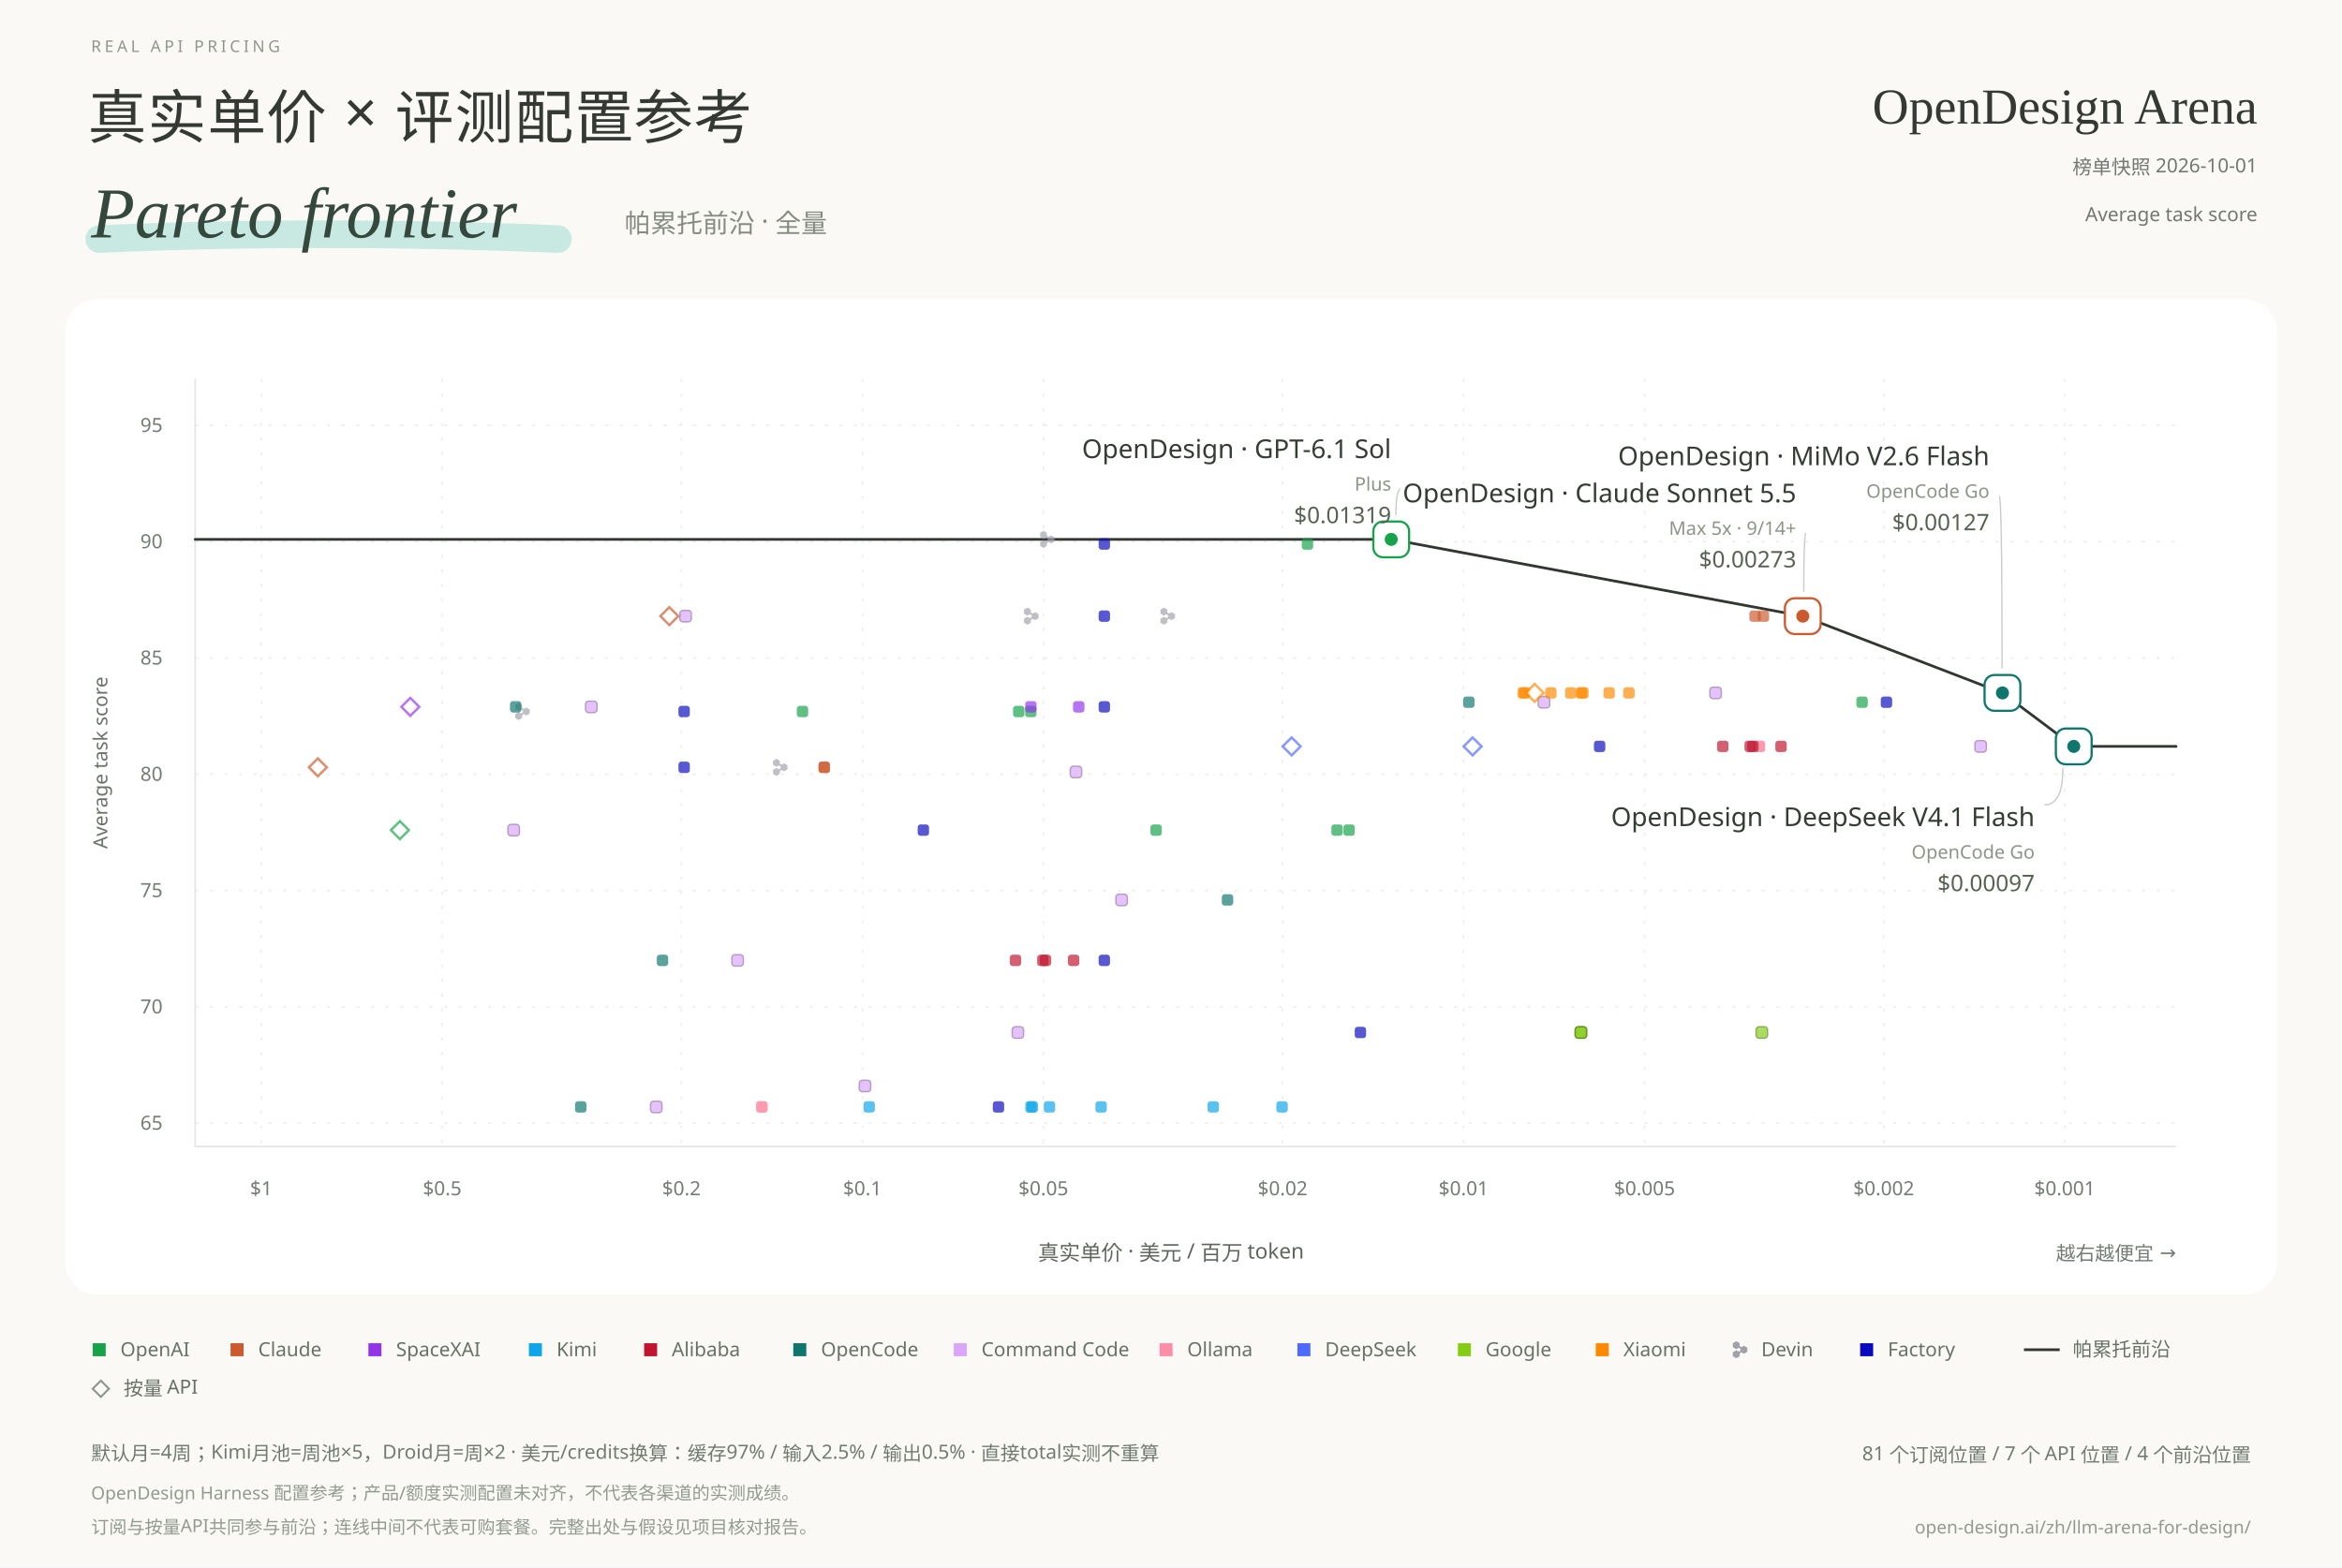
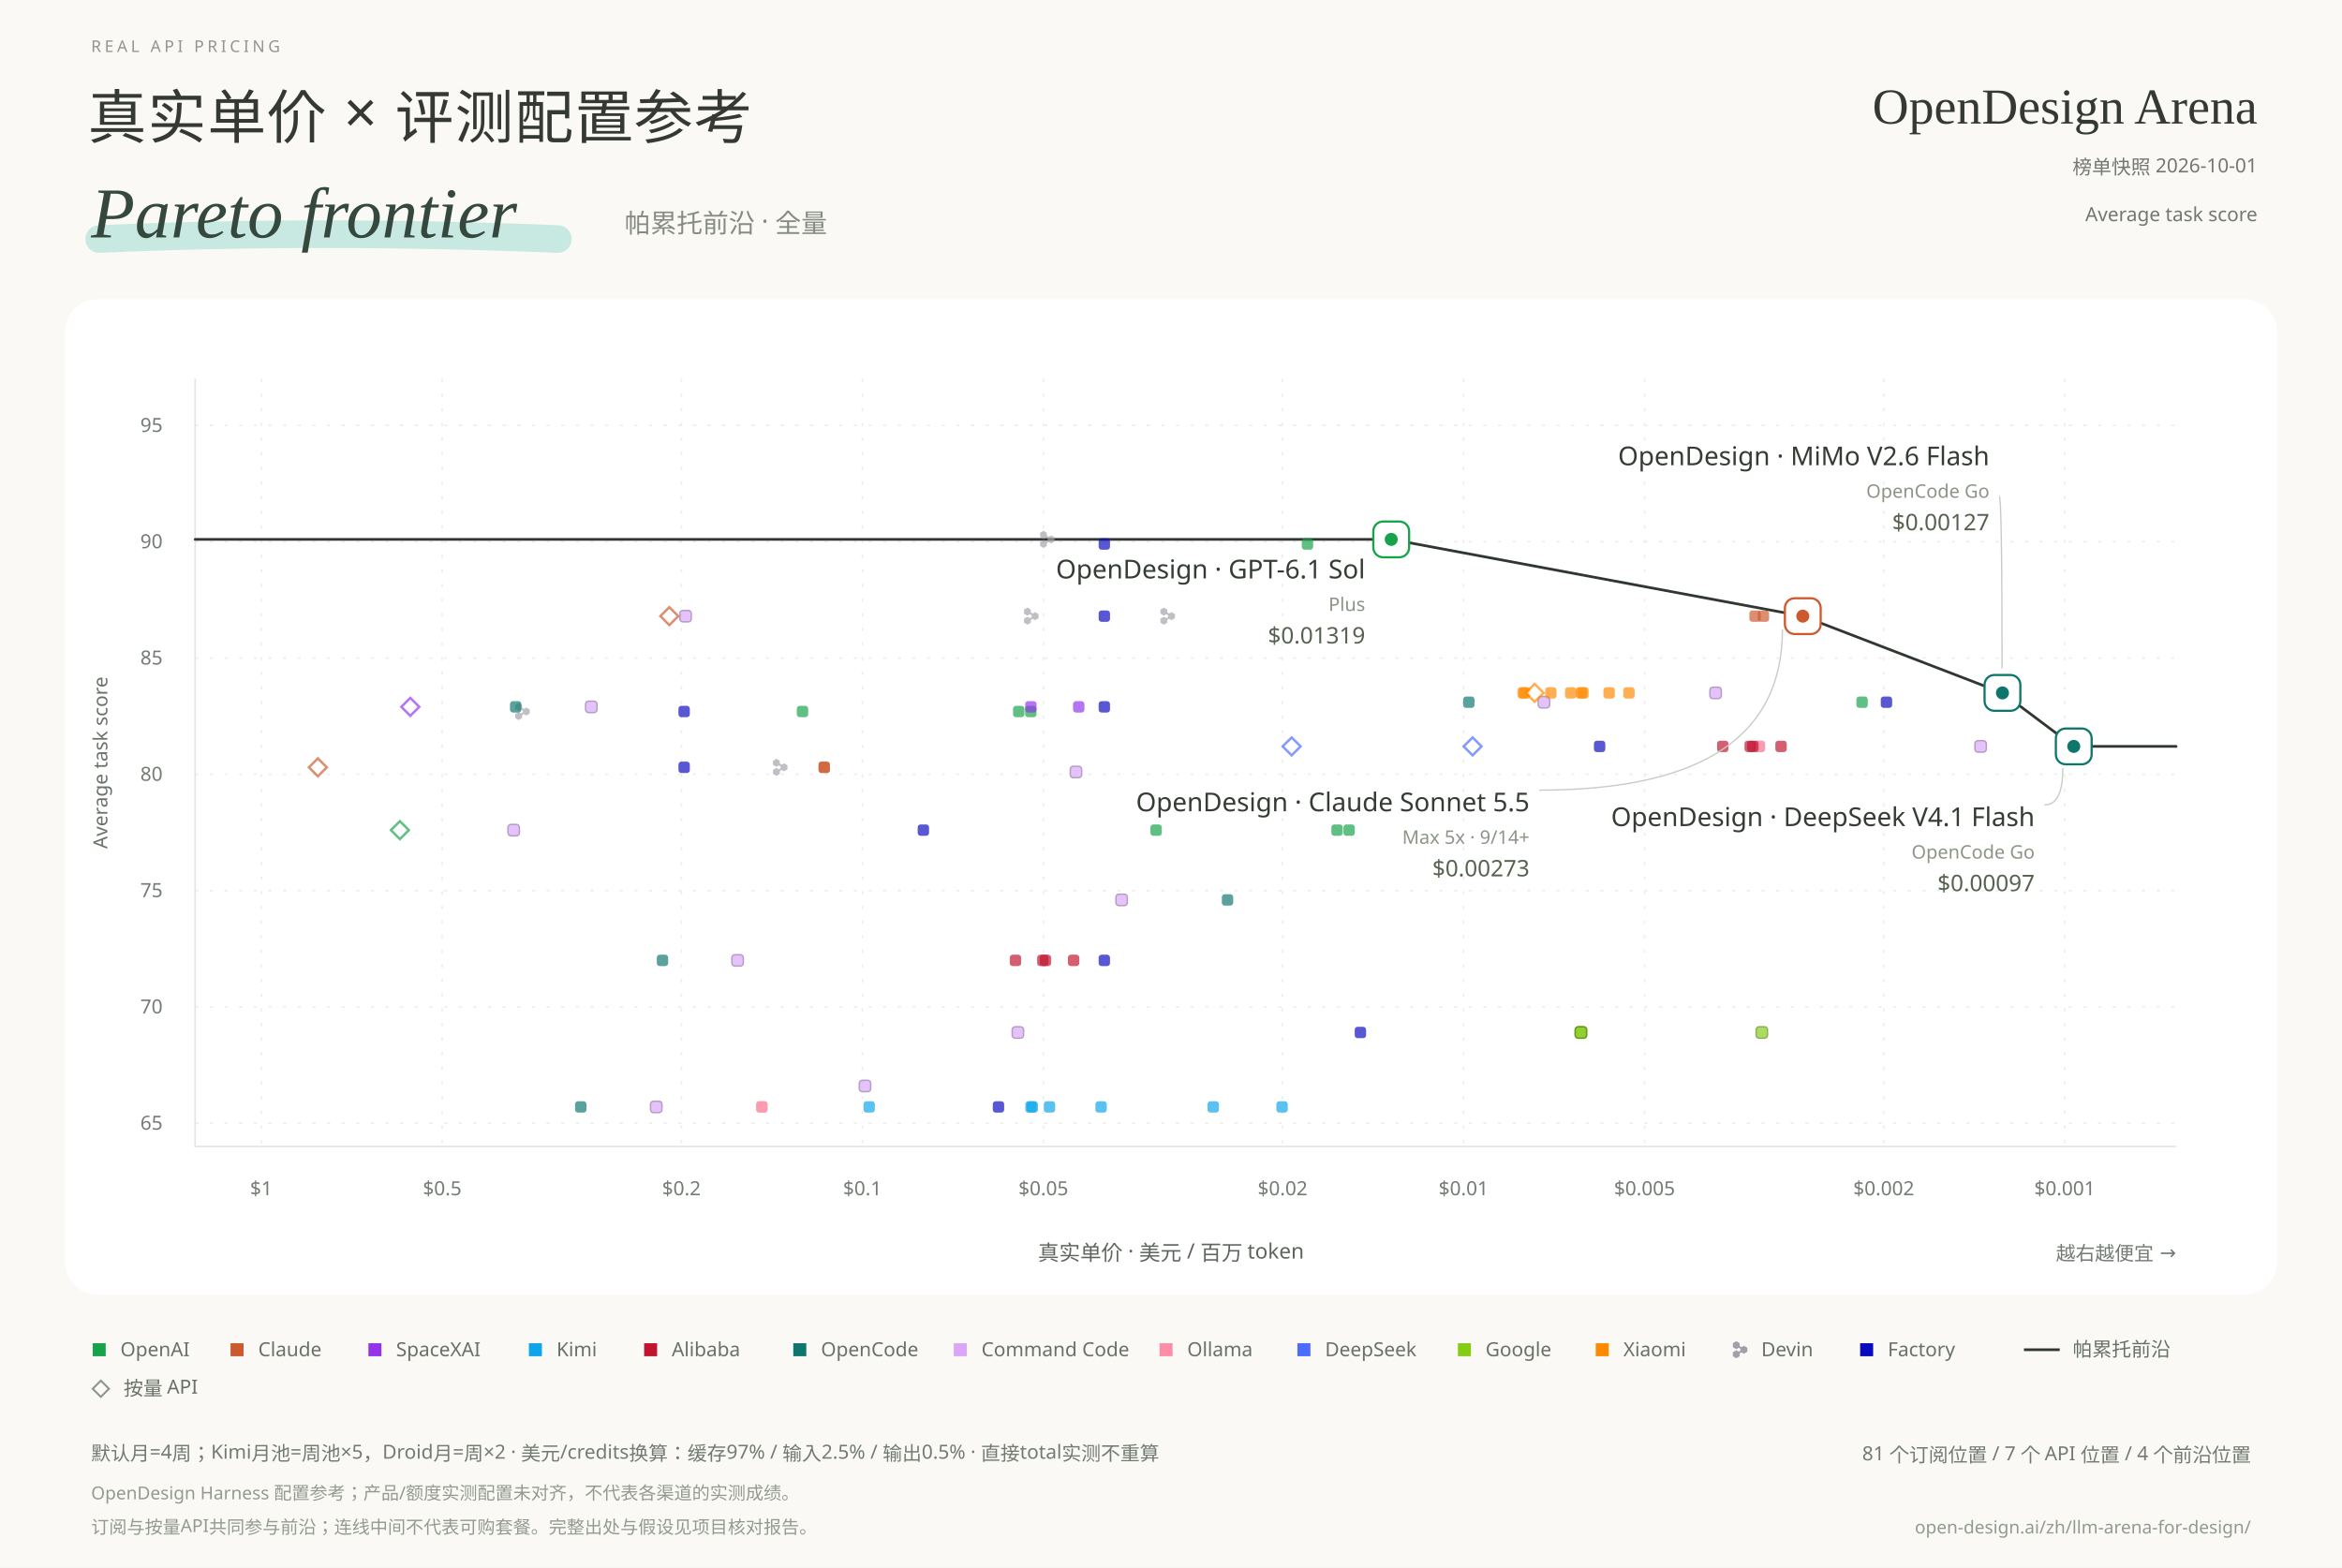
<svg xmlns="http://www.w3.org/2000/svg" width="1440" height="964" viewBox="0 0 1440 964" role="img" aria-labelledby="title desc">
  <style>text{font-family:"Microsoft YaHei","Segoe UI",sans-serif} .serif{font-family:"Times New Roman",serif} .number{font-family:"Segoe UI",sans-serif;font-variant-numeric:tabular-nums} .label-name{paint-order:stroke;stroke:#fff;stroke-width:5px;stroke-linejoin:round} .point:hover{opacity:1}</style>
  <rect width="1440" height="964" fill="#FAF9F6" />
  <text x="56.000" y="32.000" font-size="10" fill="#90968D" text-anchor="start" font-weight="400" letter-spacing="2.1">REAL API PRICING</text>
  <text x="54.000" y="85.000" font-size="36" fill="#343A33" text-anchor="start" font-weight="300" letter-spacing=".8">真实单价 × 评测配置参考</text>
  <path d="M61 147 Q197 141 343 147" stroke="#9FDDD0" stroke-width="17" stroke-linecap="round" opacity=".55" fill="none" />
  <text x="56.000" y="146.000" font-size="44" fill="#35483E" text-anchor="start" font-weight="400" class="serif" font-style="italic">Pareto frontier</text>
  <text x="384.000" y="143.000" font-size="16" fill="#858B81" text-anchor="start" font-weight="300">帕累托前沿 · 全量</text>
  <text x="1388.000" y="76.000" font-size="31" fill="#343A33" text-anchor="end" font-weight="400" class="serif">OpenDesign Arena</text>
  <text x="1388.000" y="107.000" font-size="12" fill="#737771" text-anchor="end" font-weight="400">榜单快照  2026-10-01</text>
  <text x="1388.000" y="136.000" font-size="12" fill="#737771" text-anchor="end" font-weight="400">Average task score</text>
  <rect x="40" y="184" width="1360" height="612" rx="20" fill="#FFFFFF" />
  <path d="M1269.513 233V705" stroke="#E8EBE7" stroke-dasharray="2 7" opacity=".8" />
  <text x="1269.513" y="735.000" font-size="12" fill="#747B74" text-anchor="middle" font-weight="400" class="number">$0.001</text>
  <path d="M1158.244 233V705" stroke="#E8EBE7" stroke-dasharray="2 7" opacity=".8" />
  <text x="1158.244" y="735.000" font-size="12" fill="#747B74" text-anchor="middle" font-weight="400" class="number">$0.002</text>
  <path d="M1011.154 233V705" stroke="#E8EBE7" stroke-dasharray="2 7" opacity=".8" />
  <text x="1011.154" y="735.000" font-size="12" fill="#747B74" text-anchor="middle" font-weight="400" class="number">$0.005</text>
  <path d="M899.885 233V705" stroke="#E8EBE7" stroke-dasharray="2 7" opacity=".8" />
  <text x="899.885" y="735.000" font-size="12" fill="#747B74" text-anchor="middle" font-weight="400" class="number">$0.01</text>
  <path d="M788.615 233V705" stroke="#E8EBE7" stroke-dasharray="2 7" opacity=".8" />
  <text x="788.615" y="735.000" font-size="12" fill="#747B74" text-anchor="middle" font-weight="400" class="number">$0.02</text>
  <path d="M641.526 233V705" stroke="#E8EBE7" stroke-dasharray="2 7" opacity=".8" />
  <text x="641.526" y="735.000" font-size="12" fill="#747B74" text-anchor="middle" font-weight="400" class="number">$0.05</text>
  <path d="M530.256 233V705" stroke="#E8EBE7" stroke-dasharray="2 7" opacity=".8" />
  <text x="530.256" y="735.000" font-size="12" fill="#747B74" text-anchor="middle" font-weight="400" class="number">$0.1</text>
  <path d="M418.987 233V705" stroke="#E8EBE7" stroke-dasharray="2 7" opacity=".8" />
  <text x="418.987" y="735.000" font-size="12" fill="#747B74" text-anchor="middle" font-weight="400" class="number">$0.2</text>
  <path d="M271.897 233V705" stroke="#E8EBE7" stroke-dasharray="2 7" opacity=".8" />
  <text x="271.897" y="735.000" font-size="12" fill="#747B74" text-anchor="middle" font-weight="400" class="number">$0.5</text>
  <path d="M160.628 233V705" stroke="#E8EBE7" stroke-dasharray="2 7" opacity=".8" />
  <text x="160.628" y="735.000" font-size="12" fill="#747B74" text-anchor="middle" font-weight="400" class="number">$1</text>
  <path d="M120 690.697H1338" stroke="#E8EBE7" stroke-dasharray="2 7" opacity=".8" />
  <text x="100.000" y="694.697" font-size="12" fill="#747B74" text-anchor="end" font-weight="400" class="number">65</text>
  <path d="M120 619.182H1338" stroke="#E8EBE7" stroke-dasharray="2 7" opacity=".8" />
  <text x="100.000" y="623.182" font-size="12" fill="#747B74" text-anchor="end" font-weight="400" class="number">70</text>
  <path d="M120 547.667H1338" stroke="#E8EBE7" stroke-dasharray="2 7" opacity=".8" />
  <text x="100.000" y="551.667" font-size="12" fill="#747B74" text-anchor="end" font-weight="400" class="number">75</text>
  <path d="M120 476.152H1338" stroke="#E8EBE7" stroke-dasharray="2 7" opacity=".8" />
  <text x="100.000" y="480.152" font-size="12" fill="#747B74" text-anchor="end" font-weight="400" class="number">80</text>
  <path d="M120 404.636H1338" stroke="#E8EBE7" stroke-dasharray="2 7" opacity=".8" />
  <text x="100.000" y="408.636" font-size="12" fill="#747B74" text-anchor="end" font-weight="400" class="number">85</text>
  <path d="M120 333.121H1338" stroke="#E8EBE7" stroke-dasharray="2 7" opacity=".8" />
  <text x="100.000" y="337.121" font-size="12" fill="#747B74" text-anchor="end" font-weight="400" class="number">90</text>
  <path d="M120 261.606H1338" stroke="#E8EBE7" stroke-dasharray="2 7" opacity=".8" />
  <text x="100.000" y="265.606" font-size="12" fill="#747B74" text-anchor="end" font-weight="400" class="number">95</text>
  <path d="M120 233V705H1338" fill="none" stroke="#E3E7E2" />
  <text x="66.000" y="469.000" font-size="12" fill="#697169" text-anchor="middle" font-weight="400" transform="rotate(-90 66 469.0)">Average task score</text>
  <text x="720.000" y="775.000" font-size="13" fill="#5D655E" text-anchor="middle" font-weight="400">真实单价 · 美元 / 百万 token</text>
  <text x="1338.000" y="775.000" font-size="12" fill="#737B74" text-anchor="end" font-weight="400">越右越便宜 →</text>
  <path id="frontier" d="M120.000,331.691 L855.407,331.691 L1108.461,378.891 L1231.230,426.091 L1275.066,458.988 L1338.000,458.988" fill="none" stroke="#303630" stroke-width="1.65" stroke-linecap="round" stroke-linejoin="round" />
  <g class="point" data-billing="subscription" data-frontier="false" data-price="0.032467532" data-score="77.6" data-x="710.839" data-y="510.479" transform="translate(710.839 510.479)">
    <rect x="-3.5" y="-3.5" width="7" height="7" rx="1.8" fill="#16A34A" opacity=".68" />
  </g>
  <g class="point" data-billing="subscription" data-frontier="false" data-price="0.016233766" data-score="77.6" data-x="822.108" data-y="510.479" transform="translate(822.108 510.479)">
    <rect x="-3.5" y="-3.5" width="7" height="7" rx="1.8" fill="#16A34A" opacity=".68" />
  </g>
  <g class="point" data-billing="subscription" data-frontier="false" data-price="0.015501473" data-score="77.6" data-x="829.517" data-y="510.479" transform="translate(829.517 510.479)">
    <rect x="-3.5" y="-3.5" width="7" height="7" rx="1.8" fill="#16A34A" opacity=".68" />
  </g>
  <g class="point" data-billing="subscription" data-frontier="false" data-price="0.12578616" data-score="82.7" data-x="493.429" data-y="437.533" transform="translate(493.429 437.533)">
    <rect x="-3.5" y="-3.5" width="7" height="7" rx="1.8" fill="#16A34A" opacity=".68" />
  </g>
  <g class="point" data-billing="subscription" data-frontier="false" data-price="0.018181818" data-score="89.9" data-x="803.915" data-y="334.552" transform="translate(803.915 334.552)">
    <rect x="-3.5" y="-3.5" width="7" height="7" rx="1.8" fill="#16A34A" opacity=".68" />
  </g>
  <g class="point" data-billing="subscription" data-frontier="false" data-price="0.0021732044" data-score="83.1" data-x="1144.911" data-y="431.812" transform="translate(1144.911 431.812)">
    <rect x="-3.5" y="-3.5" width="7" height="7" rx="1.8" fill="#16A34A" opacity=".68" />
  </g>
  <g class="point" data-billing="subscription" data-frontier="true" data-price="0.013192612" data-score="90.1" data-x="855.407" data-y="331.691" transform="translate(855.407 331.691)">
    <rect x="-11" y="-11" width="22" height="22" rx="6" fill="#FFF" stroke="#16A34A" stroke-width="1.35" />
    <circle r="4" fill="#16A34A" />
  </g>
  <g class="point" data-billing="subscription" data-frontier="false" data-price="0.052465897" data-score="82.7" data-x="633.798" data-y="437.533" transform="translate(633.798 437.533)">
    <rect x="-3.5" y="-3.5" width="7" height="7" rx="1.8" fill="#16A34A" opacity=".68" />
  </g>
  <g class="point" data-billing="subscription" data-frontier="false" data-price="0.36764706" data-score="82.7" data-x="321.257" data-y="437.533" transform="translate(321.257 437.533)">
    <path transform="translate(-4.46 -5.23) scale(0.091)" d="M0 38.652V14.835C7.06768e-06 13.788 0.546 12.821 1.431 12.298L21.581 0.393C22.467 -0.131 23.558 -0.131 24.444 0.393L44.594 12.298C45.48 12.821 46.025 13.788 46.025 14.835V26.998C46.114 31.04 48.201 34.938 51.872 37.108C55.544 39.277 59.886 39.178 63.351 37.235L73.644 31.153C74.53 30.63 75.621 30.63 76.507 31.153L96.657 43.058C97.543 43.582 98.088 44.549 98.088 45.596V69.406C98.088 70.453 97.543 71.42 96.657 71.943L76.507 83.849C75.621 84.372 74.53 84.372 73.644 83.849L63.434 77.816C59.956 75.828 55.574 75.71 51.873 77.896C48.202 80.065 46.115 83.963 46.026 88.005V100.165C46.026 101.212 45.48 102.179 44.595 102.702L24.445 114.607C23.559 115.131 22.468 115.131 21.582 114.607L1.432 102.702C0.547 102.179 0.001 101.212 0.001 100.165V76.355C0.001 75.308 0.547 74.341 1.432 73.817L21.582 61.912C22.468 61.389 23.559 61.389 24.445 61.912L34.762 68.008C38.222 69.937 42.553 70.031 46.215 67.867C49.916 65.68 52.006 61.737 52.063 57.66C51.975 53.619 49.887 49.303 46.216 47.133C42.545 44.964 38.202 45.063 34.737 47.006L24.397 53.15C23.507 53.679 22.409 53.678 21.52 53.149L1.423 41.184C0.542 40.66 -7.06754e-06 39.695 0 38.652Z" fill="#A1A1AA" opacity="0.68" />
  </g>
  <g class="point" data-billing="subscription" data-frontier="false" data-price="0.05236973" data-score="86.8" data-x="634.092" data-y="378.891" transform="translate(634.092 378.891)">
    <path transform="translate(-4.46 -5.23) scale(0.091)" d="M0 38.652V14.835C7.06768e-06 13.788 0.546 12.821 1.431 12.298L21.581 0.393C22.467 -0.131 23.558 -0.131 24.444 0.393L44.594 12.298C45.48 12.821 46.025 13.788 46.025 14.835V26.998C46.114 31.04 48.201 34.938 51.872 37.108C55.544 39.277 59.886 39.178 63.351 37.235L73.644 31.153C74.53 30.63 75.621 30.63 76.507 31.153L96.657 43.058C97.543 43.582 98.088 44.549 98.088 45.596V69.406C98.088 70.453 97.543 71.42 96.657 71.943L76.507 83.849C75.621 84.372 74.53 84.372 73.644 83.849L63.434 77.816C59.956 75.828 55.574 75.71 51.873 77.896C48.202 80.065 46.115 83.963 46.026 88.005V100.165C46.026 101.212 45.48 102.179 44.595 102.702L24.445 114.607C23.559 115.131 22.468 115.131 21.582 114.607L1.432 102.702C0.547 102.179 0.001 101.212 0.001 100.165V76.355C0.001 75.308 0.547 74.341 1.432 73.817L21.582 61.912C22.468 61.389 23.559 61.389 24.445 61.912L34.762 68.008C38.222 69.937 42.553 70.031 46.215 67.867C49.916 65.68 52.006 61.737 52.063 57.66C51.975 53.619 49.887 49.303 46.216 47.133C42.545 44.964 38.202 45.063 34.737 47.006L24.397 53.15C23.507 53.679 22.409 53.678 21.52 53.149L1.423 41.184C0.542 40.66 -7.06754e-06 39.695 0 38.652Z" fill="#A1A1AA" opacity="0.68" />
  </g>
  <g class="point" data-billing="subscription" data-frontier="false" data-price="0.049248953" data-score="90.1" data-x="643.955" data-y="331.691" transform="translate(643.955 331.691)">
    <path transform="translate(-4.46 -5.23) scale(0.091)" d="M0 38.652V14.835C7.06768e-06 13.788 0.546 12.821 1.431 12.298L21.581 0.393C22.467 -0.131 23.558 -0.131 24.444 0.393L44.594 12.298C45.48 12.821 46.025 13.788 46.025 14.835V26.998C46.114 31.04 48.201 34.938 51.872 37.108C55.544 39.277 59.886 39.178 63.351 37.235L73.644 31.153C74.53 30.63 75.621 30.63 76.507 31.153L96.657 43.058C97.543 43.582 98.088 44.549 98.088 45.596V69.406C98.088 70.453 97.543 71.42 96.657 71.943L76.507 83.849C75.621 84.372 74.53 84.372 73.644 83.849L63.434 77.816C59.956 75.828 55.574 75.71 51.873 77.896C48.202 80.065 46.115 83.963 46.026 88.005V100.165C46.026 101.212 45.48 102.179 44.595 102.702L24.445 114.607C23.559 115.131 22.468 115.131 21.582 114.607L1.432 102.702C0.547 102.179 0.001 101.212 0.001 100.165V76.355C0.001 75.308 0.547 74.341 1.432 73.817L21.582 61.912C22.468 61.389 23.559 61.389 24.445 61.912L34.762 68.008C38.222 69.937 42.553 70.031 46.215 67.867C49.916 65.68 52.006 61.737 52.063 57.66C51.975 53.619 49.887 49.303 46.216 47.133C42.545 44.964 38.202 45.063 34.737 47.006L24.397 53.15C23.507 53.679 22.409 53.678 21.52 53.149L1.423 41.184C0.542 40.66 -7.06754e-06 39.695 0 38.652Z" fill="#A1A1AA" opacity="0.68" />
  </g>
  <g class="point" data-billing="subscription" data-frontier="false" data-price="0.031055901" data-score="86.8" data-x="717.974" data-y="378.891" transform="translate(717.974 378.891)">
    <path transform="translate(-4.46 -5.23) scale(0.091)" d="M0 38.652V14.835C7.06768e-06 13.788 0.546 12.821 1.431 12.298L21.581 0.393C22.467 -0.131 23.558 -0.131 24.444 0.393L44.594 12.298C45.48 12.821 46.025 13.788 46.025 14.835V26.998C46.114 31.04 48.201 34.938 51.872 37.108C55.544 39.277 59.886 39.178 63.351 37.235L73.644 31.153C74.53 30.63 75.621 30.63 76.507 31.153L96.657 43.058C97.543 43.582 98.088 44.549 98.088 45.596V69.406C98.088 70.453 97.543 71.42 96.657 71.943L76.507 83.849C75.621 84.372 74.53 84.372 73.644 83.849L63.434 77.816C59.956 75.828 55.574 75.71 51.873 77.896C48.202 80.065 46.115 83.963 46.026 88.005V100.165C46.026 101.212 45.48 102.179 44.595 102.702L24.445 114.607C23.559 115.131 22.468 115.131 21.582 114.607L1.432 102.702C0.547 102.179 0.001 101.212 0.001 100.165V76.355C0.001 75.308 0.547 74.341 1.432 73.817L21.582 61.912C22.468 61.389 23.559 61.389 24.445 61.912L34.762 68.008C38.222 69.937 42.553 70.031 46.215 67.867C49.916 65.68 52.006 61.737 52.063 57.66C51.975 53.619 49.887 49.303 46.216 47.133C42.545 44.964 38.202 45.063 34.737 47.006L24.397 53.15C23.507 53.679 22.409 53.678 21.52 53.149L1.423 41.184C0.542 40.66 -7.06754e-06 39.695 0 38.652Z" fill="#A1A1AA" opacity="0.68" />
  </g>
  <g class="point" data-billing="subscription" data-frontier="false" data-price="0.1369863" data-score="80.3" data-x="479.737" data-y="471.861" transform="translate(479.737 471.861)">
    <path transform="translate(-4.46 -5.23) scale(0.091)" d="M0 38.652V14.835C7.06768e-06 13.788 0.546 12.821 1.431 12.298L21.581 0.393C22.467 -0.131 23.558 -0.131 24.444 0.393L44.594 12.298C45.48 12.821 46.025 13.788 46.025 14.835V26.998C46.114 31.04 48.201 34.938 51.872 37.108C55.544 39.277 59.886 39.178 63.351 37.235L73.644 31.153C74.53 30.63 75.621 30.63 76.507 31.153L96.657 43.058C97.543 43.582 98.088 44.549 98.088 45.596V69.406C98.088 70.453 97.543 71.42 96.657 71.943L76.507 83.849C75.621 84.372 74.53 84.372 73.644 83.849L63.434 77.816C59.956 75.828 55.574 75.71 51.873 77.896C48.202 80.065 46.115 83.963 46.026 88.005V100.165C46.026 101.212 45.48 102.179 44.595 102.702L24.445 114.607C23.559 115.131 22.468 115.131 21.582 114.607L1.432 102.702C0.547 102.179 0.001 101.212 0.001 100.165V76.355C0.001 75.308 0.547 74.341 1.432 73.817L21.582 61.912C22.468 61.389 23.559 61.389 24.445 61.912L34.762 68.008C38.222 69.937 42.553 70.031 46.215 67.867C49.916 65.68 52.006 61.737 52.063 57.66C51.975 53.619 49.887 49.303 46.216 47.133C42.545 44.964 38.202 45.063 34.737 47.006L24.397 53.15C23.507 53.679 22.409 53.678 21.52 53.149L1.423 41.184C0.542 40.66 -7.06754e-06 39.695 0 38.652Z" fill="#A1A1AA" opacity="0.68" />
  </g>
  <g class="point" data-billing="subscription" data-frontier="false" data-price="0.0063784301" data-score="68.9" data-x="972.068" data-y="634.915" transform="translate(972.068 634.915)">
    <rect x="-3.5" y="-3.5" width="7" height="7" rx="1.8" fill="#84CC16" opacity=".68" stroke="#5A8B0F" stroke-width=".9" />
  </g>
  <g class="point" data-billing="subscription" data-frontier="false" data-price="0.0063809828" data-score="68.9" data-x="972.004" data-y="634.915" transform="translate(972.004 634.915)">
    <rect x="-3.5" y="-3.5" width="7" height="7" rx="1.8" fill="#84CC16" opacity=".68" stroke="#5A8B0F" stroke-width=".9" />
  </g>
  <g class="point" data-billing="subscription" data-frontier="false" data-price="0.0031906509" data-score="68.9" data-x="1083.265" data-y="634.915" transform="translate(1083.265 634.915)">
    <rect x="-3.5" y="-3.5" width="7" height="7" rx="1.8" fill="#84CC16" opacity=".68" stroke="#5A8B0F" stroke-width=".9" />
  </g>
  <g class="point" data-billing="subscription" data-frontier="false" data-price="0.11574074" data-score="80.3" data-x="506.790" data-y="471.861" transform="translate(506.790 471.861)">
    <rect x="-3.5" y="-3.5" width="7" height="7" rx="1.8" fill="#CC5A2E" opacity=".68" />
  </g>
  <g class="point" data-billing="subscription" data-frontier="false" data-price="0.052447552" data-score="82.9" data-x="633.854" data-y="434.673" transform="translate(633.854 434.673)">
    <rect x="-3.5" y="-3.5" width="7" height="7" rx="1.8" fill="#9333EA" opacity=".68" />
  </g>
  <g class="point" data-billing="subscription" data-frontier="false" data-price="0.043668122" data-score="82.9" data-x="663.262" data-y="434.673" transform="translate(663.262 434.673)">
    <rect x="-3.5" y="-3.5" width="7" height="7" rx="1.8" fill="#9333EA" opacity=".68" />
  </g>
  <g class="point" data-billing="subscription" data-frontier="false" data-price="0.02004111" data-score="65.7" data-x="788.286" data-y="680.685" transform="translate(788.286 680.685)">
    <rect x="-3.5" y="-3.5" width="7" height="7" rx="1.8" fill="#0EA5E9" opacity=".68" />
  </g>
  <g class="point" data-billing="subscription" data-frontier="false" data-price="0.048843188" data-score="65.7" data-x="645.283" data-y="680.685" transform="translate(645.283 680.685)">
    <rect x="-3.5" y="-3.5" width="7" height="7" rx="1.8" fill="#0EA5E9" opacity=".68" />
  </g>
  <g class="point" data-billing="subscription" data-frontier="false" data-price="0.026086957" data-score="65.7" data-x="745.963" data-y="680.685" transform="translate(745.963 680.685)">
    <rect x="-3.5" y="-3.5" width="7" height="7" rx="1.8" fill="#0EA5E9" opacity=".68" />
  </g>
  <g class="point" data-billing="subscription" data-frontier="false" data-price="0.097435897" data-score="65.7" data-x="534.426" data-y="680.685" transform="translate(534.426 680.685)">
    <rect x="-3.5" y="-3.5" width="7" height="7" rx="1.8" fill="#0EA5E9" opacity=".68" />
  </g>
  <g class="point" data-billing="subscription" data-frontier="false" data-price="0.04008222" data-score="65.7" data-x="677.017" data-y="680.685" transform="translate(677.017 680.685)">
    <rect x="-3.5" y="-3.5" width="7" height="7" rx="1.8" fill="#0EA5E9" opacity=".68" />
  </g>
  <g class="point" data-billing="subscription" data-frontier="false" data-price="0.052160169" data-score="65.7" data-x="634.736" data-y="680.685" transform="translate(634.736 680.685)">
    <rect x="-3.5" y="-3.5" width="7" height="7" rx="1.8" fill="#0EA5E9" opacity=".68" />
  </g>
  <g class="point" data-billing="subscription" data-frontier="false" data-price="0.052437418" data-score="65.7" data-x="633.885" data-y="680.685" transform="translate(633.885 680.685)">
    <rect x="-3.5" y="-3.5" width="7" height="7" rx="1.8" fill="#0EA5E9" opacity=".68" />
  </g>
  <g class="point" data-billing="subscription" data-frontier="false" data-price="0.37735849" data-score="82.9" data-x="317.072" data-y="434.673" transform="translate(317.072 434.673)">
    <rect x="-3.5" y="-3.5" width="7" height="7" rx="1.8" fill="#0F766E" opacity=".68" />
  </g>
  <g class="point" data-billing="subscription" data-frontier="false" data-price="0.0098000784" data-score="83.1" data-x="903.127" data-y="431.812" transform="translate(903.127 431.812)">
    <rect x="-3.5" y="-3.5" width="7" height="7" rx="1.8" fill="#0F766E" opacity=".68" />
  </g>
  <g class="point" data-billing="subscription" data-frontier="false" data-price="0.29411765" data-score="65.7" data-x="357.078" data-y="680.685" transform="translate(357.078 680.685)">
    <rect x="-3.5" y="-3.5" width="7" height="7" rx="1.8" fill="#0F766E" opacity=".68" />
  </g>
  <g class="point" data-billing="subscription" data-frontier="true" data-price="0.0012693255" data-score="83.5" data-x="1231.230" data-y="426.091" transform="translate(1231.230 426.091)">
    <rect x="-11" y="-11" width="22" height="22" rx="6" fill="#FFF" stroke="#0F766E" stroke-width="1.35" />
    <circle r="4" fill="#0F766E" />
  </g>
  <g class="point" data-billing="subscription" data-frontier="false" data-price="0.21505376" data-score="72" data-x="407.338" data-y="590.576" transform="translate(407.338 590.576)">
    <rect x="-3.5" y="-3.5" width="7" height="7" rx="1.8" fill="#0F766E" opacity=".68" />
  </g>
  <g class="point" data-billing="subscription" data-frontier="true" data-price="0.00096599691" data-score="81.2" data-x="1275.066" data-y="458.988" transform="translate(1275.066 458.988)">
    <rect x="-11" y="-11" width="22" height="22" rx="6" fill="#FFF" stroke="#0F766E" stroke-width="1.35" />
    <circle r="4" fill="#0F766E" />
  </g>
  <g class="point" data-billing="subscription" data-frontier="false" data-price="0.024697456" data-score="74.6" data-x="754.749" data-y="553.388" transform="translate(754.749 553.388)">
    <rect x="-3.5" y="-3.5" width="7" height="7" rx="1.8" fill="#0F766E" opacity=".68" />
  </g>
  <g class="point" data-billing="subscription" data-frontier="false" data-price="0.38022814" data-score="77.6" data-x="315.856" data-y="510.479" transform="translate(315.856 510.479)">
    <rect x="-3.5" y="-3.5" width="7" height="7" rx="1.8" fill="#DBA6FA" opacity=".68" stroke="#9571AA" stroke-width=".9" />
  </g>
  <g class="point" data-billing="subscription" data-frontier="false" data-price="0.0013799956" data-score="81.2" data-x="1217.810" data-y="458.988" transform="translate(1217.810 458.988)">
    <rect x="-3.5" y="-3.5" width="7" height="7" rx="1.8" fill="#DBA6FA" opacity=".68" stroke="#9571AA" stroke-width=".9" />
  </g>
  <g class="point" data-billing="subscription" data-frontier="false" data-price="0.055126792" data-score="68.9" data-x="625.856" data-y="634.915" transform="translate(625.856 634.915)">
    <rect x="-3.5" y="-3.5" width="7" height="7" rx="1.8" fill="#DBA6FA" opacity=".68" stroke="#9571AA" stroke-width=".9" />
  </g>
  <g class="point" data-billing="subscription" data-frontier="false" data-price="0.16129032" data-score="72" data-x="453.518" data-y="590.576" transform="translate(453.518 590.576)">
    <rect x="-3.5" y="-3.5" width="7" height="7" rx="1.8" fill="#DBA6FA" opacity=".68" stroke="#9571AA" stroke-width=".9" />
  </g>
  <g class="point" data-billing="subscription" data-frontier="false" data-price="0.28248588" data-score="82.9" data-x="363.555" data-y="434.673" transform="translate(363.555 434.673)">
    <rect x="-3.5" y="-3.5" width="7" height="7" rx="1.8" fill="#DBA6FA" opacity=".68" stroke="#9571AA" stroke-width=".9" />
  </g>
  <g class="point" data-billing="subscription" data-frontier="false" data-price="0.0073502389" data-score="83.1" data-x="949.303" data-y="431.812" transform="translate(949.303 431.812)">
    <rect x="-3.5" y="-3.5" width="7" height="7" rx="1.8" fill="#DBA6FA" opacity=".68" stroke="#9571AA" stroke-width=".9" />
  </g>
  <g class="point" data-billing="subscription" data-frontier="false" data-price="0.03705076" data-score="74.6" data-x="689.641" data-y="553.388" transform="translate(689.641 553.388)">
    <rect x="-3.5" y="-3.5" width="7" height="7" rx="1.8" fill="#DBA6FA" opacity=".68" stroke="#9571AA" stroke-width=".9" />
  </g>
  <g class="point" data-billing="subscription" data-frontier="false" data-price="0.044130627" data-score="80.1" data-x="661.570" data-y="474.721" transform="translate(661.570 474.721)">
    <rect x="-3.5" y="-3.5" width="7" height="7" rx="1.8" fill="#DBA6FA" opacity=".68" stroke="#9571AA" stroke-width=".9" />
  </g>
  <g class="point" data-billing="subscription" data-frontier="false" data-price="0.099009901" data-score="66.6" data-x="531.854" data-y="667.812" transform="translate(531.854 667.812)">
    <rect x="-3.5" y="-3.5" width="7" height="7" rx="1.8" fill="#DBA6FA" opacity=".68" stroke="#9571AA" stroke-width=".9" />
  </g>
  <g class="point" data-billing="subscription" data-frontier="false" data-price="0.22026432" data-score="65.7" data-x="403.494" data-y="680.685" transform="translate(403.494 680.685)">
    <rect x="-3.5" y="-3.5" width="7" height="7" rx="1.8" fill="#DBA6FA" opacity=".68" stroke="#9571AA" stroke-width=".9" />
  </g>
  <g class="point" data-billing="subscription" data-frontier="false" data-price="0.0038079281" data-score="83.5" data-x="1054.874" data-y="426.091" transform="translate(1054.874 426.091)">
    <rect x="-3.5" y="-3.5" width="7" height="7" rx="1.8" fill="#DBA6FA" opacity=".68" stroke="#9571AA" stroke-width=".9" />
  </g>
  <g class="point" data-billing="subscription" data-frontier="false" data-price="0.19685039" data-score="86.8" data-x="421.535" data-y="378.891" transform="translate(421.535 378.891)">
    <rect x="-3.5" y="-3.5" width="7" height="7" rx="1.8" fill="#DBA6FA" opacity=".68" stroke="#9571AA" stroke-width=".9" />
  </g>
  <g class="point" data-billing="subscription" data-frontier="false" data-price="0.0032199897" data-score="81.2" data-x="1081.796" data-y="458.988" transform="translate(1081.796 458.988)">
    <rect x="-3.5" y="-3.5" width="7" height="7" rx="1.8" fill="#FC8EA7" opacity=".68" />
  </g>
  <g class="point" data-billing="subscription" data-frontier="false" data-price="0.14695077" data-score="65.7" data-x="468.465" data-y="680.685" transform="translate(468.465 680.685)">
    <rect x="-3.5" y="-3.5" width="7" height="7" rx="1.8" fill="#FC8EA7" opacity=".68" />
  </g>
  <g class="point" data-billing="subscription" data-frontier="false" data-price="0.0032200001" data-score="81.2" data-x="1081.795" data-y="458.988" transform="translate(1081.795 458.988)">
    <rect x="-3.5" y="-3.5" width="7" height="7" rx="1.8" fill="#FC8EA7" opacity=".68" />
  </g>
  <g class="point" data-billing="subscription" data-frontier="false" data-price="0.14699397" data-score="65.7" data-x="468.418" data-y="680.685" transform="translate(468.418 680.685)">
    <rect x="-3.5" y="-3.5" width="7" height="7" rx="1.8" fill="#FC8EA7" opacity=".68" />
  </g>
  <g class="point" data-billing="subscription" data-frontier="false" data-price="0.0079575597" data-score="83.5" data-x="936.559" data-y="426.091" transform="translate(936.559 426.091)">
    <rect x="-3.5" y="-3.5" width="7" height="7" rx="1.8" fill="#FF8A00" opacity=".68" />
  </g>
  <g class="point" data-billing="subscription" data-frontier="false" data-price="0.0063694268" data-score="83.5" data-x="972.295" data-y="426.091" transform="translate(972.295 426.091)">
    <rect x="-3.5" y="-3.5" width="7" height="7" rx="1.8" fill="#FF8A00" opacity=".68" />
  </g>
  <g class="point" data-billing="subscription" data-frontier="false" data-price="0.0079129575" data-score="83.5" data-x="937.462" data-y="426.091" transform="translate(937.462 426.091)">
    <rect x="-3.5" y="-3.5" width="7" height="7" rx="1.8" fill="#FF8A00" opacity=".68" />
  </g>
  <g class="point" data-billing="subscription" data-frontier="false" data-price="0.0063291139" data-score="83.5" data-x="973.314" data-y="426.091" transform="translate(973.314 426.091)">
    <rect x="-3.5" y="-3.5" width="7" height="7" rx="1.8" fill="#FF8A00" opacity=".68" />
  </g>
  <g class="point" data-billing="subscription" data-frontier="false" data-price="0.0071581961" data-score="83.5" data-x="953.553" data-y="426.091" transform="translate(953.553 426.091)">
    <rect x="-3.5" y="-3.5" width="7" height="7" rx="1.8" fill="#FF8A00" opacity=".68" />
  </g>
  <g class="point" data-billing="subscription" data-frontier="false" data-price="0.005726065" data-score="83.5" data-x="989.388" data-y="426.091" transform="translate(989.388 426.091)">
    <rect x="-3.5" y="-3.5" width="7" height="7" rx="1.8" fill="#FF8A00" opacity=".68" />
  </g>
  <g class="point" data-billing="subscription" data-frontier="false" data-price="0.0066339392" data-score="83.5" data-x="965.763" data-y="426.091" transform="translate(965.763 426.091)">
    <rect x="-3.5" y="-3.5" width="7" height="7" rx="1.8" fill="#FF8A00" opacity=".68" />
  </g>
  <g class="point" data-billing="subscription" data-frontier="false" data-price="0.0053072922" data-score="83.5" data-x="1001.579" data-y="426.091" transform="translate(1001.579 426.091)">
    <rect x="-3.5" y="-3.5" width="7" height="7" rx="1.8" fill="#FF8A00" opacity=".68" />
  </g>
  <g class="point" data-billing="subscription" data-frontier="false" data-price="0.055641349" data-score="72" data-x="624.365" data-y="590.576" transform="translate(624.365 590.576)">
    <rect x="-3.5" y="-3.5" width="7" height="7" rx="1.8" fill="#C0142F" opacity=".68" />
  </g>
  <g class="point" data-billing="subscription" data-frontier="false" data-price="0.0037051233" data-score="81.2" data-x="1059.267" data-y="458.988" transform="translate(1059.267 458.988)">
    <rect x="-3.5" y="-3.5" width="7" height="7" rx="1.8" fill="#C0142F" opacity=".68" />
  </g>
  <g class="point" data-billing="subscription" data-frontier="false" data-price="0.050103835" data-score="72" data-x="641.193" data-y="590.576" transform="translate(641.193 590.576)">
    <rect x="-3.5" y="-3.5" width="7" height="7" rx="1.8" fill="#C0142F" opacity=".68" />
  </g>
  <g class="point" data-billing="subscription" data-frontier="false" data-price="0.0033356666" data-score="81.2" data-x="1076.130" data-y="458.988" transform="translate(1076.130 458.988)">
    <rect x="-3.5" y="-3.5" width="7" height="7" rx="1.8" fill="#C0142F" opacity=".68" />
  </g>
  <g class="point" data-billing="subscription" data-frontier="false" data-price="0.049601854" data-score="72" data-x="642.809" data-y="590.576" transform="translate(642.809 590.576)">
    <rect x="-3.5" y="-3.5" width="7" height="7" rx="1.8" fill="#C0142F" opacity=".68" />
  </g>
  <g class="point" data-billing="subscription" data-frontier="false" data-price="0.0033013599" data-score="81.2" data-x="1077.789" data-y="458.988" transform="translate(1077.789 458.988)">
    <rect x="-3.5" y="-3.5" width="7" height="7" rx="1.8" fill="#C0142F" opacity=".68" />
  </g>
  <g class="point" data-billing="subscription" data-frontier="false" data-price="0.044530306" data-score="72" data-x="660.123" data-y="590.576" transform="translate(660.123 590.576)">
    <rect x="-3.5" y="-3.5" width="7" height="7" rx="1.8" fill="#C0142F" opacity=".68" />
  </g>
  <g class="point" data-billing="subscription" data-frontier="false" data-price="0.0029640987" data-score="81.2" data-x="1095.088" data-y="458.988" transform="translate(1095.088 458.988)">
    <rect x="-3.5" y="-3.5" width="7" height="7" rx="1.8" fill="#C0142F" opacity=".68" />
  </g>
  <g class="point" data-billing="subscription" data-frontier="false" data-price="0.11575414" data-score="80.3" data-x="506.771" data-y="471.861" transform="translate(506.771 471.861)">
    <rect x="-3.5" y="-3.5" width="7" height="7" rx="1.8" fill="#CC5A2E" opacity=".68" />
  </g>
  <g class="point" data-billing="subscription" data-frontier="false" data-price="0.0032743942" data-score="86.8" data-x="1079.106" data-y="378.891" transform="translate(1079.106 378.891)">
    <rect x="-3.5" y="-3.5" width="7" height="7" rx="1.8" fill="#CC5A2E" opacity=".68" />
  </g>
  <g class="point" data-billing="subscription" data-frontier="false" data-price="0.0031707781" data-score="86.8" data-x="1084.268" data-y="378.891" transform="translate(1084.268 378.891)">
    <rect x="-3.5" y="-3.5" width="7" height="7" rx="1.8" fill="#CC5A2E" opacity=".68" />
  </g>
  <g class="point" data-billing="subscription" data-frontier="true" data-price="0.0027271736" data-score="86.8" data-x="1108.461" data-y="378.891" transform="translate(1108.461 378.891)">
    <rect x="-11" y="-11" width="22" height="22" rx="6" fill="#FFF" stroke="#CC5A2E" stroke-width="1.35" />
    <circle r="4" fill="#CC5A2E" />
  </g>
  <g class="point" data-billing="subscription" data-frontier="false" data-price="0.054945055" data-score="82.7" data-x="626.386" data-y="437.533" transform="translate(626.386 437.533)">
    <rect x="-3.5" y="-3.5" width="7" height="7" rx="1.8" fill="#16A34A" opacity=".68" />
  </g>
  <g class="point" data-billing="subscription" data-frontier="false" data-price="0.19794141" data-score="80.3" data-x="420.648" data-y="471.861" transform="translate(420.648 471.861)">
    <rect x="-3.5" y="-3.5" width="7" height="7" rx="1.8" fill="#0A0ABF" opacity=".68" />
  </g>
  <g class="point" data-billing="subscription" data-frontier="false" data-price="0.039588282" data-score="86.8" data-x="679.007" data-y="378.891" transform="translate(679.007 378.891)">
    <rect x="-3.5" y="-3.5" width="7" height="7" rx="1.8" fill="#0A0ABF" opacity=".68" />
  </g>
  <g class="point" data-billing="subscription" data-frontier="false" data-price="0.19794141" data-score="82.7" data-x="420.648" data-y="437.533" transform="translate(420.648 437.533)">
    <rect x="-3.5" y="-3.5" width="7" height="7" rx="1.8" fill="#0A0ABF" opacity=".68" />
  </g>
  <g class="point" data-billing="subscription" data-frontier="false" data-price="0.039588282" data-score="89.9" data-x="679.007" data-y="334.552" transform="translate(679.007 334.552)">
    <rect x="-3.5" y="-3.5" width="7" height="7" rx="1.8" fill="#0A0ABF" opacity=".68" />
  </g>
  <g class="point" data-billing="subscription" data-frontier="false" data-price="0.0019794141" data-score="83.1" data-x="1159.905" data-y="431.812" transform="translate(1159.905 431.812)">
    <rect x="-3.5" y="-3.5" width="7" height="7" rx="1.8" fill="#0A0ABF" opacity=".68" />
  </g>
  <g class="point" data-billing="subscription" data-frontier="false" data-price="0.079176564" data-score="77.6" data-x="567.738" data-y="510.479" transform="translate(567.738 510.479)">
    <rect x="-3.5" y="-3.5" width="7" height="7" rx="1.8" fill="#0A0ABF" opacity=".68" />
  </g>
  <g class="point" data-billing="subscription" data-frontier="false" data-price="0.014845606" data-score="68.9" data-x="836.457" data-y="634.915" transform="translate(836.457 634.915)">
    <rect x="-3.5" y="-3.5" width="7" height="7" rx="1.8" fill="#0A0ABF" opacity=".68" />
  </g>
  <g class="point" data-billing="subscription" data-frontier="false" data-price="0.039588282" data-score="82.9" data-x="679.007" data-y="434.673" transform="translate(679.007 434.673)">
    <rect x="-3.5" y="-3.5" width="7" height="7" rx="1.8" fill="#0A0ABF" opacity=".68" />
  </g>
  <g class="point" data-billing="subscription" data-frontier="false" data-price="0.059382423" data-score="65.7" data-x="613.919" data-y="680.685" transform="translate(613.919 680.685)">
    <rect x="-3.5" y="-3.5" width="7" height="7" rx="1.8" fill="#0A0ABF" opacity=".68" />
  </g>
  <g class="point" data-billing="subscription" data-frontier="false" data-price="0.039588282" data-score="72" data-x="679.007" data-y="590.576" transform="translate(679.007 590.576)">
    <rect x="-3.5" y="-3.5" width="7" height="7" rx="1.8" fill="#0A0ABF" opacity=".68" />
  </g>
  <g class="point" data-billing="subscription" data-frontier="false" data-price="0.0059382423" data-score="81.2" data-x="983.547" data-y="458.988" transform="translate(983.547 458.988)">
    <rect x="-3.5" y="-3.5" width="7" height="7" rx="1.8" fill="#0A0ABF" opacity=".68" />
  </g>
  <g class="point" data-billing="metered" data-frontier="false" data-price="0.00966" data-score="81.2" data-x="905.438" data-y="458.988" transform="translate(905.438 458.988)">
    <path d="M0 -5.5L5.5 0 0 5.5 -5.5 0Z" fill="white" stroke="#4D6BFE" stroke-width="1.5" opacity=".68" />
  </g>
  <g class="point" data-billing="metered" data-frontier="false" data-price="0.01932" data-score="81.2" data-x="794.168" data-y="458.988" transform="translate(794.168 458.988)">
    <path d="M0 -5.5L5.5 0 0 5.5 -5.5 0Z" fill="white" stroke="#4D6BFE" stroke-width="1.5" opacity=".68" />
  </g>
  <g class="point" data-billing="metered" data-frontier="false" data-price="0.588" data-score="77.6" data-x="245.873" data-y="510.479" transform="translate(245.873 510.479)">
    <path d="M0 -5.5L5.5 0 0 5.5 -5.5 0Z" fill="white" stroke="#16A34A" stroke-width="1.5" opacity=".68" />
  </g>
  <g class="point" data-billing="metered" data-frontier="false" data-price="0.565" data-score="82.9" data-x="252.278" data-y="434.673" transform="translate(252.278 434.673)">
    <path d="M0 -5.5L5.5 0 0 5.5 -5.5 0Z" fill="white" stroke="#9333EA" stroke-width="1.5" opacity=".68" />
  </g>
  <g class="point" data-billing="metered" data-frontier="false" data-price="0.007616" data-score="83.5" data-x="943.602" data-y="426.091" transform="translate(943.602 426.091)">
    <path d="M0 -5.5L5.5 0 0 5.5 -5.5 0Z" fill="white" stroke="#FF8A00" stroke-width="1.5" opacity=".68" />
  </g>
  <g class="point" data-billing="metered" data-frontier="false" data-price="0.805" data-score="80.3" data-x="195.449" data-y="471.861" transform="translate(195.449 471.861)">
    <path d="M0 -5.5L5.5 0 0 5.5 -5.5 0Z" fill="white" stroke="#CC5A2E" stroke-width="1.5" opacity=".68" />
  </g>
  <g class="point" data-billing="metered" data-frontier="false" data-price="0.2095" data-score="86.8" data-x="411.538" data-y="378.891" transform="translate(411.538 378.891)">
    <path d="M0 -5.5L5.5 0 0 5.5 -5.5 0Z" fill="white" stroke="#CC5A2E" stroke-width="1.5" opacity=".68" />
  </g>
  <g class="front-label" data-model="gpt-6.1-sol">
-     <path d="M858.257,316.964Q858.257,300.691 861.407,300.691" stroke="#C4CDC3" stroke-width=".8" fill="none" />
-     <text x="855.407" y="281.691" font-size="16" fill="#343C34" text-anchor="end" font-weight="400" class="label-name">OpenDesign · GPT-6.1 Sol</text>
-     <text x="855.407" y="301.691" font-size="11.5" fill="#8B9487" text-anchor="end" font-weight="400">Plus</text>
-     <text x="855.407" y="321.691" font-size="14" fill="#566150" text-anchor="end" font-weight="400" class="number">$0.01319</text>
+     <path d="M845.317,342.790Q845.317,342.691 845.407,342.691" stroke="#C4CDC3" stroke-width=".8" fill="none" />
+     <text x="839.407" y="355.691" font-size="16" fill="#343C34" text-anchor="end" font-weight="400" class="label-name">OpenDesign · GPT-6.1 Sol</text>
+     <text x="839.407" y="375.691" font-size="11.5" fill="#8B9487" text-anchor="end" font-weight="400">Plus</text>
+     <text x="839.407" y="395.691" font-size="14" fill="#566150" text-anchor="end" font-weight="400" class="number">$0.01319</text>
  </g>
  <g class="front-label" data-model="claude-sonnet-5.5">
-     <path d="M1109.049,363.902Q1109.049,327.891 1110.461,327.891" stroke="#C4CDC3" stroke-width=".8" fill="none" />
-     <text x="1104.461" y="308.891" font-size="16" fill="#343C34" text-anchor="end" font-weight="400" class="label-name">OpenDesign · Claude Sonnet 5.5</text>
-     <text x="1104.461" y="328.891" font-size="11.5" fill="#8B9487" text-anchor="end" font-weight="400">Max 5x · 9/14+</text>
-     <text x="1104.461" y="348.891" font-size="14" fill="#566150" text-anchor="end" font-weight="400" class="number">$0.00273</text>
+     <path d="M1095.945,387.158Q1095.945,485.891 946.461,485.891" stroke="#C4CDC3" stroke-width=".8" fill="none" />
+     <text x="940.461" y="498.891" font-size="16" fill="#343C34" text-anchor="end" font-weight="400" class="label-name">OpenDesign · Claude Sonnet 5.5</text>
+     <text x="940.461" y="518.891" font-size="11.5" fill="#8B9487" text-anchor="end" font-weight="400">Max 5x · 9/14+</text>
+     <text x="940.461" y="538.891" font-size="14" fill="#566150" text-anchor="end" font-weight="400" class="number">$0.00273</text>
  </g>
  <g class="front-label" data-model="mimo-v2.6-flash">
    <path d="M1230.982,411.093Q1230.982,305.091 1229.230,305.091" stroke="#C4CDC3" stroke-width=".8" fill="none" />
    <text x="1223.230" y="286.091" font-size="16" fill="#343C34" text-anchor="end" font-weight="400" class="label-name">OpenDesign · MiMo V2.6 Flash</text>
    <text x="1223.230" y="306.091" font-size="11.5" fill="#8B9487" text-anchor="end" font-weight="400">OpenCode Go</text>
    <text x="1223.230" y="326.091" font-size="14" fill="#566150" text-anchor="end" font-weight="400" class="number">$0.00127</text>
  </g>
  <g class="front-label" data-model="deepseek-v4.1-flash">
    <path d="M1268.358,472.404Q1268.358,494.988 1257.066,494.988" stroke="#C4CDC3" stroke-width=".8" fill="none" />
    <text x="1251.066" y="507.988" font-size="16" fill="#343C34" text-anchor="end" font-weight="400" class="label-name">OpenDesign · DeepSeek V4.1 Flash</text>
    <text x="1251.066" y="527.988" font-size="11.5" fill="#8B9487" text-anchor="end" font-weight="400">OpenCode Go</text>
    <text x="1251.066" y="547.988" font-size="14" fill="#566150" text-anchor="end" font-weight="400" class="number">$0.00097</text>
  </g>
  <rect x="57" y="826" width="8" height="8" fill="#16A34A" />
  <text x="74.000" y="834.000" font-size="12" fill="#687168" text-anchor="start" font-weight="400">OpenAI</text>
  <rect x="141.76" y="826" width="8" height="8" fill="#CC5A2E" />
  <text x="158.760" y="834.000" font-size="12" fill="#687168" text-anchor="start" font-weight="400">Claude</text>
  <rect x="226.52" y="826" width="8" height="8" fill="#9333EA" />
  <text x="243.520" y="834.000" font-size="12" fill="#687168" text-anchor="start" font-weight="400">SpaceXAI</text>
  <rect x="325.2" y="826" width="8" height="8" fill="#0EA5E9" />
  <text x="342.200" y="834.000" font-size="12" fill="#687168" text-anchor="start" font-weight="400">Kimi</text>
  <rect x="396.04" y="826" width="8" height="8" fill="#C0142F" />
  <text x="413.040" y="834.000" font-size="12" fill="#687168" text-anchor="start" font-weight="400">Alibaba</text>
  <rect x="487.76" y="826" width="8" height="8" fill="#0F766E" />
  <text x="504.760" y="834.000" font-size="12" fill="#687168" text-anchor="start" font-weight="400">OpenCode</text>
  <rect x="586.44" y="826" width="8" height="8" fill="#DBA6FA" />
  <text x="603.440" y="834.000" font-size="12" fill="#687168" text-anchor="start" font-weight="400">Command Code</text>
  <rect x="712.96" y="826" width="8" height="8" fill="#FC8EA7" />
  <text x="729.960" y="834.000" font-size="12" fill="#687168" text-anchor="start" font-weight="400">Ollama</text>
  <rect x="797.72" y="826" width="8" height="8" fill="#4D6BFE" />
  <text x="814.720" y="834.000" font-size="12" fill="#687168" text-anchor="start" font-weight="400">DeepSeek</text>
  <rect x="896.4" y="826" width="8" height="8" fill="#84CC16" />
  <text x="913.400" y="834.000" font-size="12" fill="#687168" text-anchor="start" font-weight="400">Google</text>
  <rect x="981.16" y="826" width="8" height="8" fill="#FF8A00" />
  <text x="998.160" y="834.000" font-size="12" fill="#687168" text-anchor="start" font-weight="400">Xiaomi</text>
  <path transform="translate(1065.46 824.77) scale(0.091)" d="M0 38.652V14.835C7.06768e-06 13.788 0.546 12.821 1.431 12.298L21.581 0.393C22.467 -0.131 23.558 -0.131 24.444 0.393L44.594 12.298C45.48 12.821 46.025 13.788 46.025 14.835V26.998C46.114 31.04 48.201 34.938 51.872 37.108C55.544 39.277 59.886 39.178 63.351 37.235L73.644 31.153C74.53 30.63 75.621 30.63 76.507 31.153L96.657 43.058C97.543 43.582 98.088 44.549 98.088 45.596V69.406C98.088 70.453 97.543 71.42 96.657 71.943L76.507 83.849C75.621 84.372 74.53 84.372 73.644 83.849L63.434 77.816C59.956 75.828 55.574 75.71 51.873 77.896C48.202 80.065 46.115 83.963 46.026 88.005V100.165C46.026 101.212 45.48 102.179 44.595 102.702L24.445 114.607C23.559 115.131 22.468 115.131 21.582 114.607L1.432 102.702C0.547 102.179 0.001 101.212 0.001 100.165V76.355C0.001 75.308 0.547 74.341 1.432 73.817L21.582 61.912C22.468 61.389 23.559 61.389 24.445 61.912L34.762 68.008C38.222 69.937 42.553 70.031 46.215 67.867C49.916 65.68 52.006 61.737 52.063 57.66C51.975 53.619 49.887 49.303 46.216 47.133C42.545 44.964 38.202 45.063 34.737 47.006L24.397 53.15C23.507 53.679 22.409 53.678 21.52 53.149L1.423 41.184C0.542 40.66 -7.06754e-06 39.695 0 38.652Z" fill="#A1A1AA" opacity="1.0" />
  <text x="1082.920" y="834.000" font-size="12" fill="#687168" text-anchor="start" font-weight="400">Devin</text>
  <rect x="1143.72" y="826" width="8" height="8" fill="#0A0ABF" />
  <text x="1160.720" y="834.000" font-size="12" fill="#687168" text-anchor="start" font-weight="400">Factory</text>
  <path d="M1244.44 830h22" stroke="#303630" stroke-width="1.65" />
  <text x="1274.440" y="834.000" font-size="12" fill="#687168" text-anchor="start" font-weight="400">帕累托前沿</text>
  <path d="M62 849l5 5-5 5-5-5Z" fill="none" stroke="#8B958D" stroke-width="1.2" />
  <text x="76.000" y="858.000" font-size="12" fill="#687168" text-anchor="start" font-weight="400">按量 API</text>
  <text x="56.000" y="898.000" font-size="12" fill="#727B72" text-anchor="start" font-weight="400">默认月=4周；Kimi月池=周池×5，Droid月=周×2 · 美元/credits换算：缓存97% / 输入2.5% / 输出0.5% · 直接total实测不重算</text>
  <text x="1384.000" y="898.000" font-size="12" fill="#727B72" text-anchor="end" font-weight="400">81 个订阅位置 / 7 个 API 位置 / 4 个前沿位置</text>
  <text x="56.000" y="922.000" font-size="11" fill="#929A90" text-anchor="start" font-weight="400">OpenDesign Harness 配置参考；产品/额度实测配置未对齐，不代表各渠道的实测成绩。</text>
  <text x="56.000" y="943.000" font-size="11" fill="#929A90" text-anchor="start" font-weight="400">订阅与按量API共同参与前沿；连线中间不代表可购套餐。完整出处与假设见项目核对报告。</text>
  <text x="1384.000" y="943.000" font-size="11" fill="#929A90" text-anchor="end" font-weight="400">open-design.ai/zh/llm-arena-for-design/</text>
</svg>
